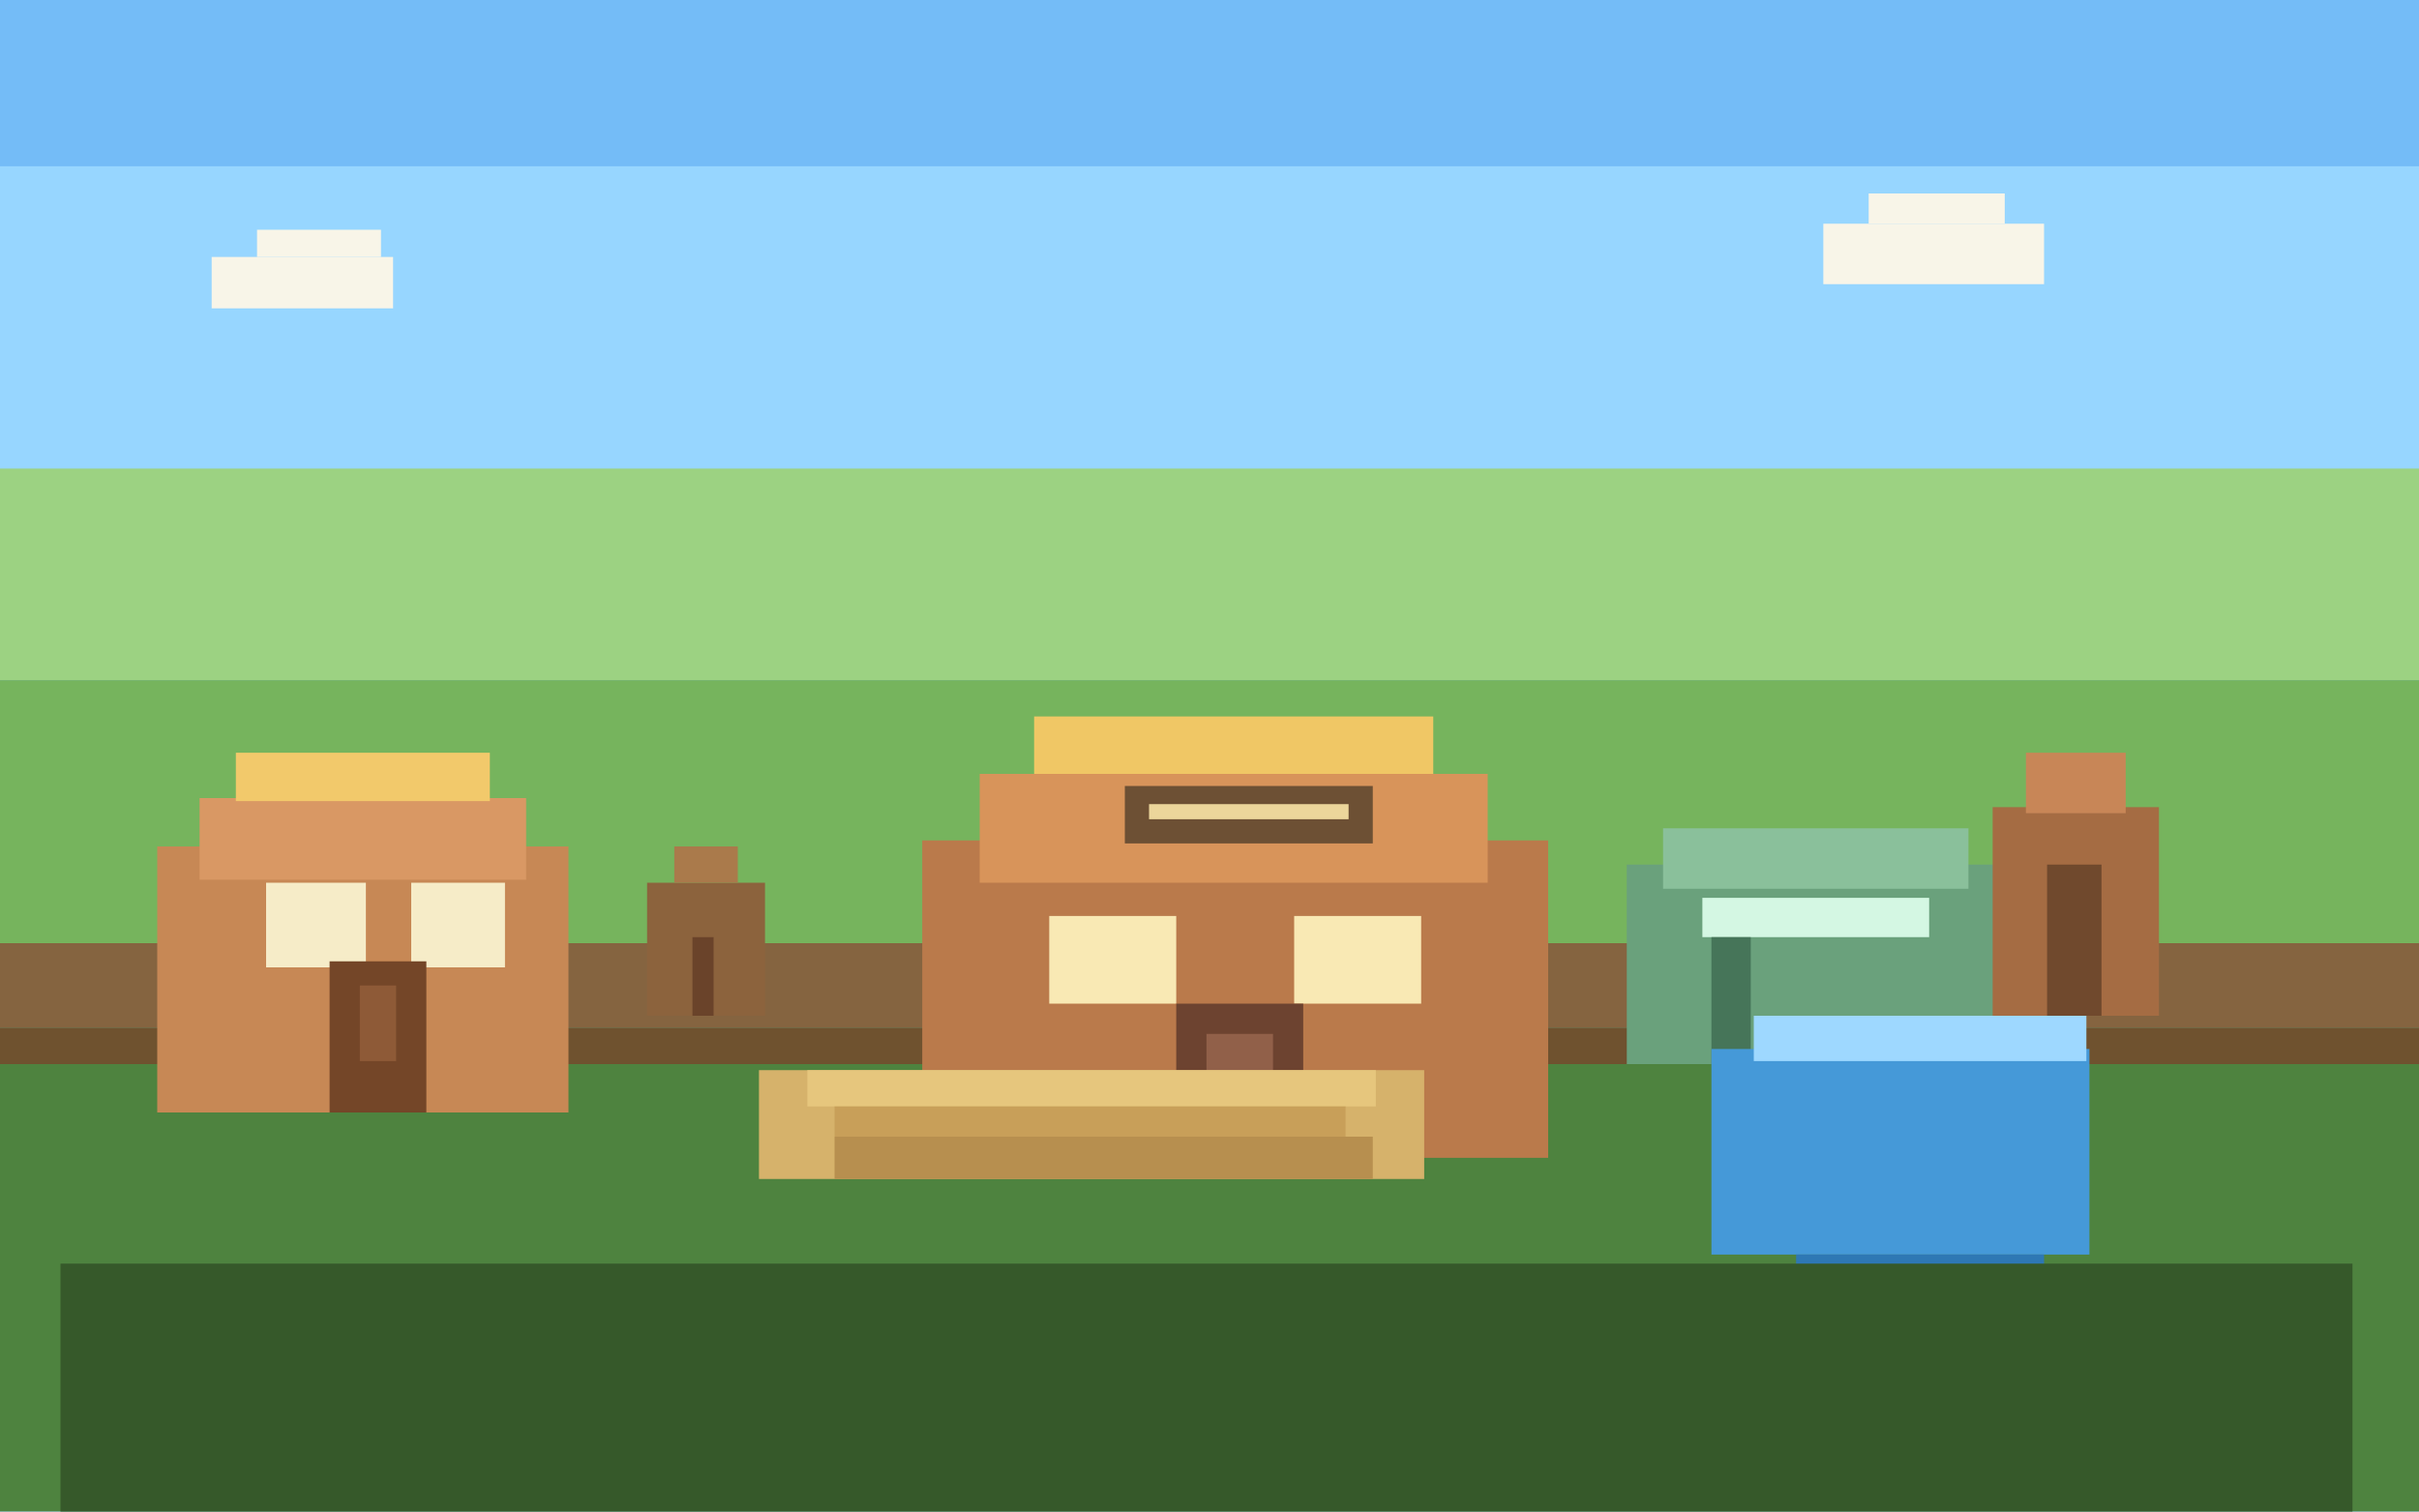
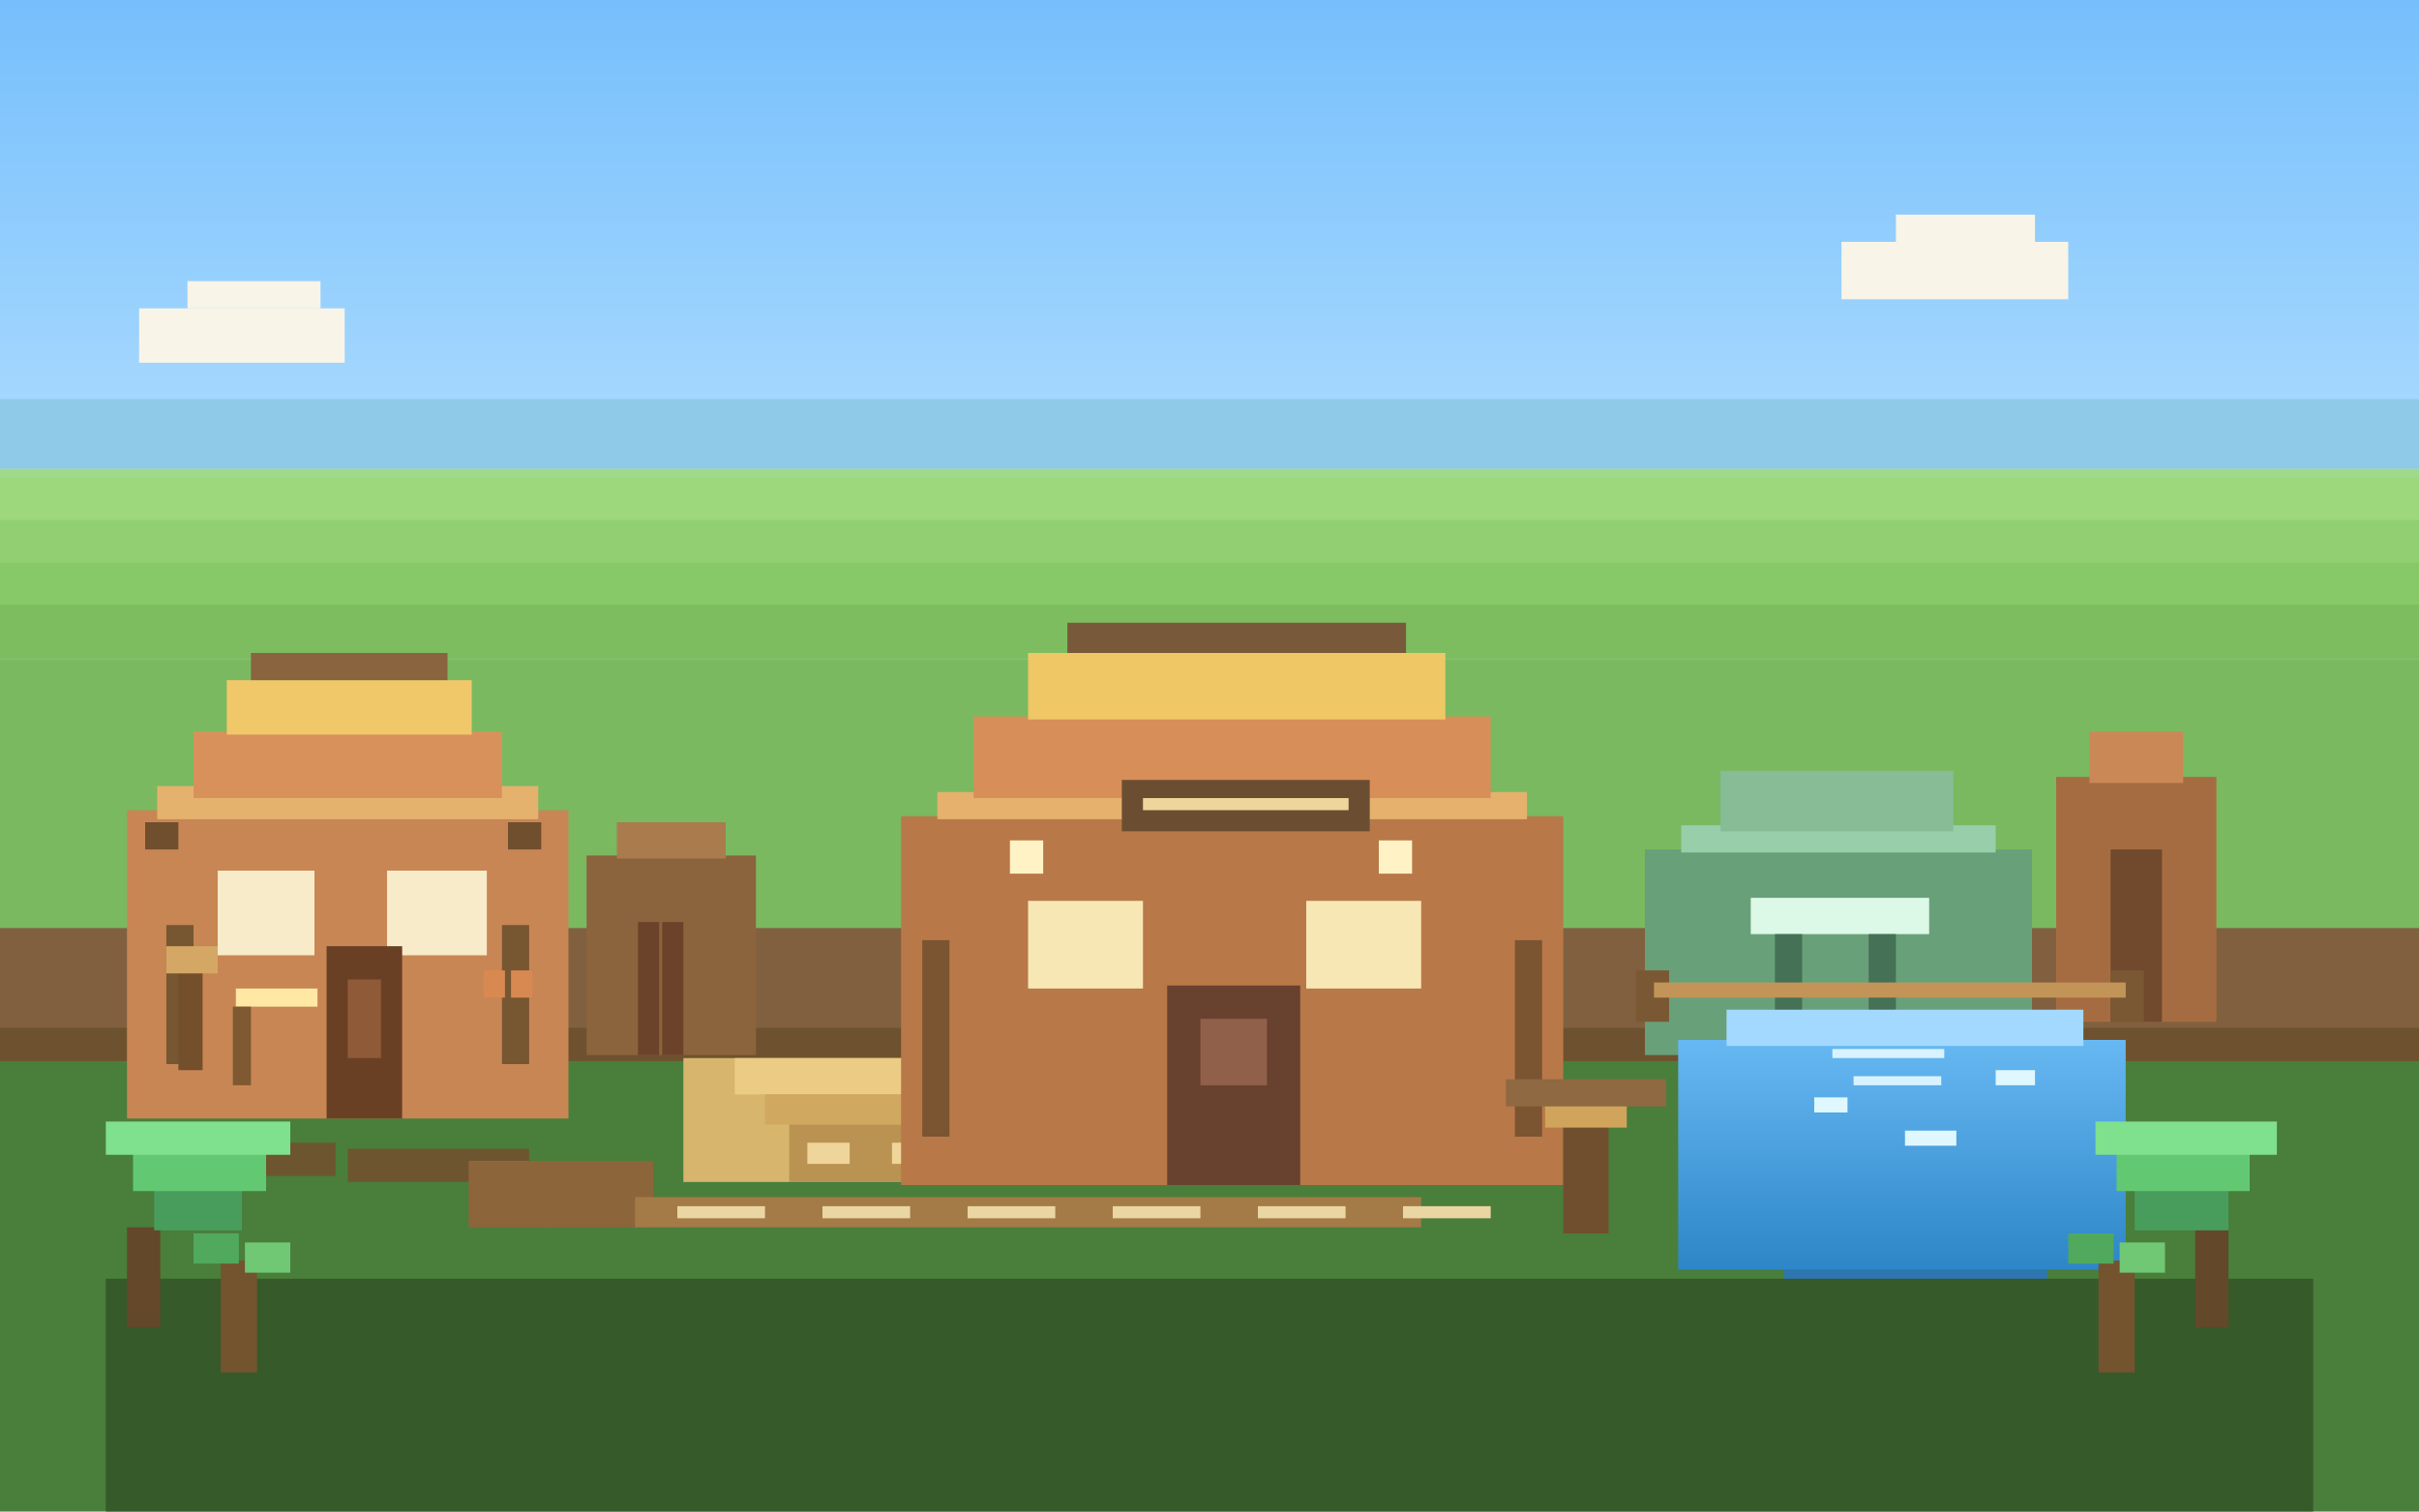
<svg xmlns="http://www.w3.org/2000/svg" width="1600" height="1000" viewBox="0 0 1600 1000" fill="none">
-   <rect width="1600" height="1000" fill="#74BCF7" />
-   <rect y="110" width="1600" height="220" fill="#97D6FF" />
-   <rect x="140" y="170" width="120" height="34" fill="#F8F5E8" />
-   <rect x="170" y="152" width="82" height="18" fill="#F8F5E8" />
-   <rect x="1206" y="148" width="146" height="40" fill="#F8F5E8" />
-   <rect x="1236" y="128" width="90" height="20" fill="#F8F5E8" />
-   <rect y="310" width="1600" height="140" fill="#9CD282" />
-   <rect y="450" width="1600" height="230" fill="#76B45D" />
-   <rect y="680" width="1600" height="320" fill="#4E833F" />
-   <rect x="0" y="624" width="1600" height="56" fill="#856440" />
-   <rect x="0" y="680" width="1600" height="24" fill="#6F522F" />
-   <rect x="104" y="560" width="272" height="176" fill="#C78855" />
-   <rect x="132" y="528" width="216" height="54" fill="#D99864" />
-   <rect x="156" y="498" width="168" height="32" fill="#F2C96B" />
-   <rect x="176" y="584" width="66" height="56" fill="#F6ECC8" />
-   <rect x="272" y="584" width="62" height="56" fill="#F6ECC8" />
-   <rect x="218" y="636" width="64" height="100" fill="#744628" />
-   <rect x="238" y="652" width="24" height="50" fill="#8E5A37" />
-   <rect x="428" y="584" width="78" height="88" fill="#8C633D" />
-   <rect x="446" y="560" width="42" height="24" fill="#AA7A4B" />
-   <rect x="458" y="620" width="14" height="52" fill="#6A432A" />
-   <rect x="610" y="556" width="414" height="210" fill="#BA7A4B" />
-   <rect x="648" y="512" width="336" height="72" fill="#D8945A" />
-   <rect x="684" y="474" width="264" height="38" fill="#F0C765" />
-   <rect x="694" y="606" width="84" height="58" fill="#F9E9B4" />
-   <rect x="856" y="606" width="84" height="58" fill="#F9E9B4" />
-   <rect x="778" y="664" width="84" height="102" fill="#6D4330" />
-   <rect x="798" y="684" width="44" height="44" fill="#916049" />
-   <rect x="744" y="520" width="164" height="38" fill="#6D5034" />
-   <rect x="760" y="532" width="132" height="10" fill="#ECD69B" />
-   <rect x="1076" y="572" width="250" height="132" fill="#6AA17C" />
-   <rect x="1100" y="548" width="202" height="40" fill="#8AC09B" />
-   <rect x="1126" y="594" width="150" height="26" fill="#D4F7E3" />
-   <rect x="1132" y="620" width="26" height="84" fill="#467559" />
-   <rect x="1318" y="534" width="110" height="138" fill="#A56C43" />
-   <rect x="1340" y="498" width="66" height="40" fill="#C88657" />
-   <rect x="1354" y="572" width="36" height="100" fill="#70492D" />
-   <rect x="1132" y="694" width="250" height="136" fill="#4599D8" />
-   <rect x="1160" y="672" width="220" height="30" fill="#9ED8FF" />
-   <rect x="1188" y="830" width="164" height="26" fill="#2E78B4" />
-   <rect x="502" y="708" width="440" height="72" fill="#D6B26B" />
-   <rect x="534" y="708" width="376" height="24" fill="#E6C67D" />
-   <rect x="552" y="732" width="338" height="20" fill="#C89F59" />
-   <rect x="552" y="752" width="356" height="28" fill="#B78F4F" />
-   <rect x="40" y="836" width="1516" height="164" fill="#36592A" />
+   <defs>
+     <linearGradient id="sky" x1="800" y1="0" x2="800" y2="410" gradientUnits="userSpaceOnUse">
+       <stop stop-color="#76BFFC" />
+       <stop offset="1" stop-color="#BDE4FF" />
+     </linearGradient>
+     <linearGradient id="water" x1="1258" y1="644" x2="1258" y2="840" gradientUnits="userSpaceOnUse">
+       <stop stop-color="#78C7FF" />
+       <stop offset="1" stop-color="#2D86C7" />
+     </linearGradient>
+   </defs>
+   <rect width="1600" height="1000" fill="url(#sky)" />
+   <rect y="310" width="1600" height="126" fill="#A0D98C" />
+   <rect y="436" width="1600" height="242" fill="#7AB960" />
+   <rect y="678" width="1600" height="322" fill="#4A7E3B" />
+   <rect x="0" y="264" width="1600" height="46" fill="#8FCAE9" />
+   <rect x="92" y="204" width="136" height="36" fill="#F8F4E8" />
+   <rect x="124" y="186" width="88" height="18" fill="#F8F4E8" />
+   <rect x="1218" y="160" width="150" height="38" fill="#F8F4E8" />
+   <rect x="1254" y="142" width="92" height="18" fill="#F8F4E8" />
+   <rect x="0" y="316" width="1600" height="28" fill="#9DD87D" />
+   <rect x="0" y="344" width="1600" height="28" fill="#92CF72" />
+   <rect x="0" y="372" width="1600" height="28" fill="#87C868" />
+   <rect x="0" y="400" width="1600" height="36" fill="#7DBD60" />
+   <rect x="0" y="614" width="1600" height="66" fill="#81603F" />
+   <rect x="0" y="680" width="1600" height="22" fill="#6E522F" />
+   <rect x="452" y="700" width="498" height="82" fill="#D7B56C" />
+   <rect x="486" y="700" width="430" height="24" fill="#ECCB84" />
+   <rect x="506" y="724" width="388" height="20" fill="#D1A85F" />
+   <rect x="522" y="744" width="376" height="38" fill="#BA9252" />
+   <rect x="534" y="756" width="28" height="14" fill="#EFD59A" />
+   <rect x="590" y="756" width="28" height="14" fill="#EFD59A" />
+   <rect x="646" y="756" width="28" height="14" fill="#EFD59A" />
+   <rect x="702" y="756" width="28" height="14" fill="#EFD59A" />
+   <rect x="758" y="756" width="28" height="14" fill="#EFD59A" />
+   <rect x="814" y="756" width="28" height="14" fill="#EFD59A" />
+   <rect x="870" y="756" width="28" height="14" fill="#EFD59A" />
+   <rect x="84" y="536" width="292" height="204" fill="#C88654" />
+   <rect x="104" y="520" width="252" height="22" fill="#E5B26E" />
+   <rect x="128" y="484" width="204" height="44" fill="#D9915B" />
+   <rect x="150" y="450" width="162" height="36" fill="#F0C86A" />
+   <rect x="166" y="432" width="130" height="18" fill="#8A633F" />
+   <rect x="144" y="576" width="64" height="56" fill="#F7EBC9" />
+   <rect x="256" y="576" width="66" height="56" fill="#F7EBC9" />
+   <rect x="216" y="626" width="50" height="114" fill="#6A4025" />
+   <rect x="230" y="648" width="22" height="52" fill="#8F5A37" />
+   <rect x="110" y="612" width="18" height="92" fill="#775632" />
+   <rect x="332" y="612" width="18" height="92" fill="#775632" />
+   <rect x="96" y="544" width="22" height="18" fill="#704F2E" />
+   <rect x="336" y="544" width="22" height="18" fill="#704F2E" />
+   <rect x="388" y="566" width="112" height="132" fill="#8B633D" />
+   <rect x="408" y="544" width="72" height="24" fill="#AA7C4D" />
+   <rect x="422" y="610" width="14" height="88" fill="#6B432A" />
+   <rect x="438" y="610" width="14" height="88" fill="#6B432A" />
+   <rect x="596" y="540" width="438" height="244" fill="#B97848" />
+   <rect x="620" y="524" width="390" height="18" fill="#E5B16D" />
+   <rect x="644" y="474" width="342" height="54" fill="#D88E58" />
+   <rect x="680" y="432" width="276" height="44" fill="#F0C765" />
+   <rect x="706" y="412" width="224" height="20" fill="#78593A" />
+   <rect x="680" y="596" width="76" height="58" fill="#F7E7B5" />
+   <rect x="864" y="596" width="76" height="58" fill="#F7E7B5" />
+   <rect x="772" y="652" width="88" height="132" fill="#69412F" />
+   <rect x="794" y="674" width="44" height="44" fill="#91604A" />
+   <rect x="742" y="516" width="164" height="34" fill="#6B4E32" />
+   <rect x="756" y="528" width="136" height="8" fill="#EDD69B" />
+   <rect x="610" y="622" width="18" height="130" fill="#7B5431" />
+   <rect x="1002" y="622" width="18" height="130" fill="#7B5431" />
+   <rect x="1088" y="562" width="256" height="136" fill="#68A07A" />
+   <rect x="1112" y="546" width="208" height="18" fill="#98CEA9" />
+   <rect x="1138" y="510" width="154" height="40" fill="#87BC97" />
+   <rect x="1158" y="594" width="118" height="24" fill="#DCF8E6" />
+   <rect x="1174" y="618" width="18" height="80" fill="#457156" />
+   <rect x="1236" y="618" width="18" height="80" fill="#457156" />
+   <rect x="1360" y="514" width="106" height="162" fill="#A66C41" />
+   <rect x="1382" y="484" width="62" height="34" fill="#CB8857" />
+   <rect x="1396" y="562" width="34" height="114" fill="#71492C" />
+   <rect x="1110" y="688" width="296" height="152" fill="url(#water)" />
+   <rect x="1142" y="668" width="236" height="24" fill="#A4D9FF" />
+   <rect x="1180" y="840" width="174" height="28" fill="#2D76B0" />
+   <rect x="1082" y="642" width="22" height="34" fill="#7B5834" />
+   <rect x="1396" y="642" width="22" height="34" fill="#7B5834" />
+   <rect x="1094" y="650" width="312" height="10" fill="#C39457" />
+   <rect x="90" y="756" width="132" height="22" fill="#6D562F" />
+   <rect x="230" y="760" width="120" height="22" fill="#6D562F" />
+   <rect x="70" y="846" width="1460" height="154" fill="#365A2A" />
+   <rect x="84" y="812" width="22" height="66" fill="#634829" />
+   <rect x="102" y="786" width="58" height="28" fill="#489D5C" />
+   <rect x="88" y="762" width="88" height="26" fill="#62C972" />
+   <rect x="70" y="742" width="122" height="22" fill="#7FE08D" />
+   <rect x="1452" y="812" width="22" height="66" fill="#634829" />
+   <rect x="1412" y="786" width="62" height="28" fill="#489D5C" />
+   <rect x="1400" y="762" width="88" height="26" fill="#62C972" />
+   <rect x="1386" y="742" width="120" height="22" fill="#7FE08D" />
+   <rect x="1034" y="744" width="30" height="72" fill="#704F2E" />
+   <rect x="1022" y="730" width="54" height="16" fill="#D0A45B" />
+   <rect x="996" y="714" width="106" height="18" fill="#8E6942" />
+   <rect x="310" y="768" width="54" height="44" fill="#8C653B" />
+   <rect x="344" y="768" width="54" height="44" fill="#8C653B" />
+   <rect x="378" y="768" width="54" height="44" fill="#8C653B" />
+   <rect x="1200" y="726" width="22" height="10" fill="#DFF7FF" />
+   <rect x="1260" y="748" width="34" height="10" fill="#DFF7FF" />
+   <rect x="1320" y="708" width="26" height="10" fill="#DFF7FF" />
+   <rect x="420" y="792" width="520" height="20" fill="#A47A46" />
+   <rect x="448" y="798" width="58" height="8" fill="#EAD6A2" />
+   <rect x="544" y="798" width="58" height="8" fill="#EAD6A2" />
+   <rect x="640" y="798" width="58" height="8" fill="#EAD6A2" />
+   <rect x="736" y="798" width="58" height="8" fill="#EAD6A2" />
+   <rect x="832" y="798" width="58" height="8" fill="#EAD6A2" />
+   <rect x="928" y="798" width="58" height="8" fill="#EAD6A2" />
+   <rect x="118" y="640" width="16" height="68" fill="#734F2C" />
+   <rect x="110" y="626" width="34" height="18" fill="#D4A864" />
+   <rect x="156" y="654" width="54" height="12" fill="#FFE7A4" />
+   <rect x="154" y="666" width="12" height="52" fill="#7E5932" />
+   <rect x="320" y="642" width="14" height="18" fill="#D88952" />
+   <rect x="338" y="642" width="14" height="18" fill="#D88952" />
+   <rect x="668" y="556" width="22" height="22" fill="#FFF2C5" />
+   <rect x="912" y="556" width="22" height="22" fill="#FFF2C5" />
+   <rect x="146" y="834" width="24" height="74" fill="#74532F" />
+   <rect x="128" y="816" width="30" height="20" fill="#50A95D" />
+   <rect x="162" y="822" width="30" height="20" fill="#70C774" />
+   <rect x="1388" y="834" width="24" height="74" fill="#74532F" />
+   <rect x="1368" y="816" width="30" height="20" fill="#50A95D" />
+   <rect x="1402" y="822" width="30" height="20" fill="#70C774" />
+   <rect x="1212" y="694" width="74" height="6" fill="#D8F3FF" />
+   <rect x="1226" y="712" width="58" height="6" fill="#D8F3FF" />
</svg>
